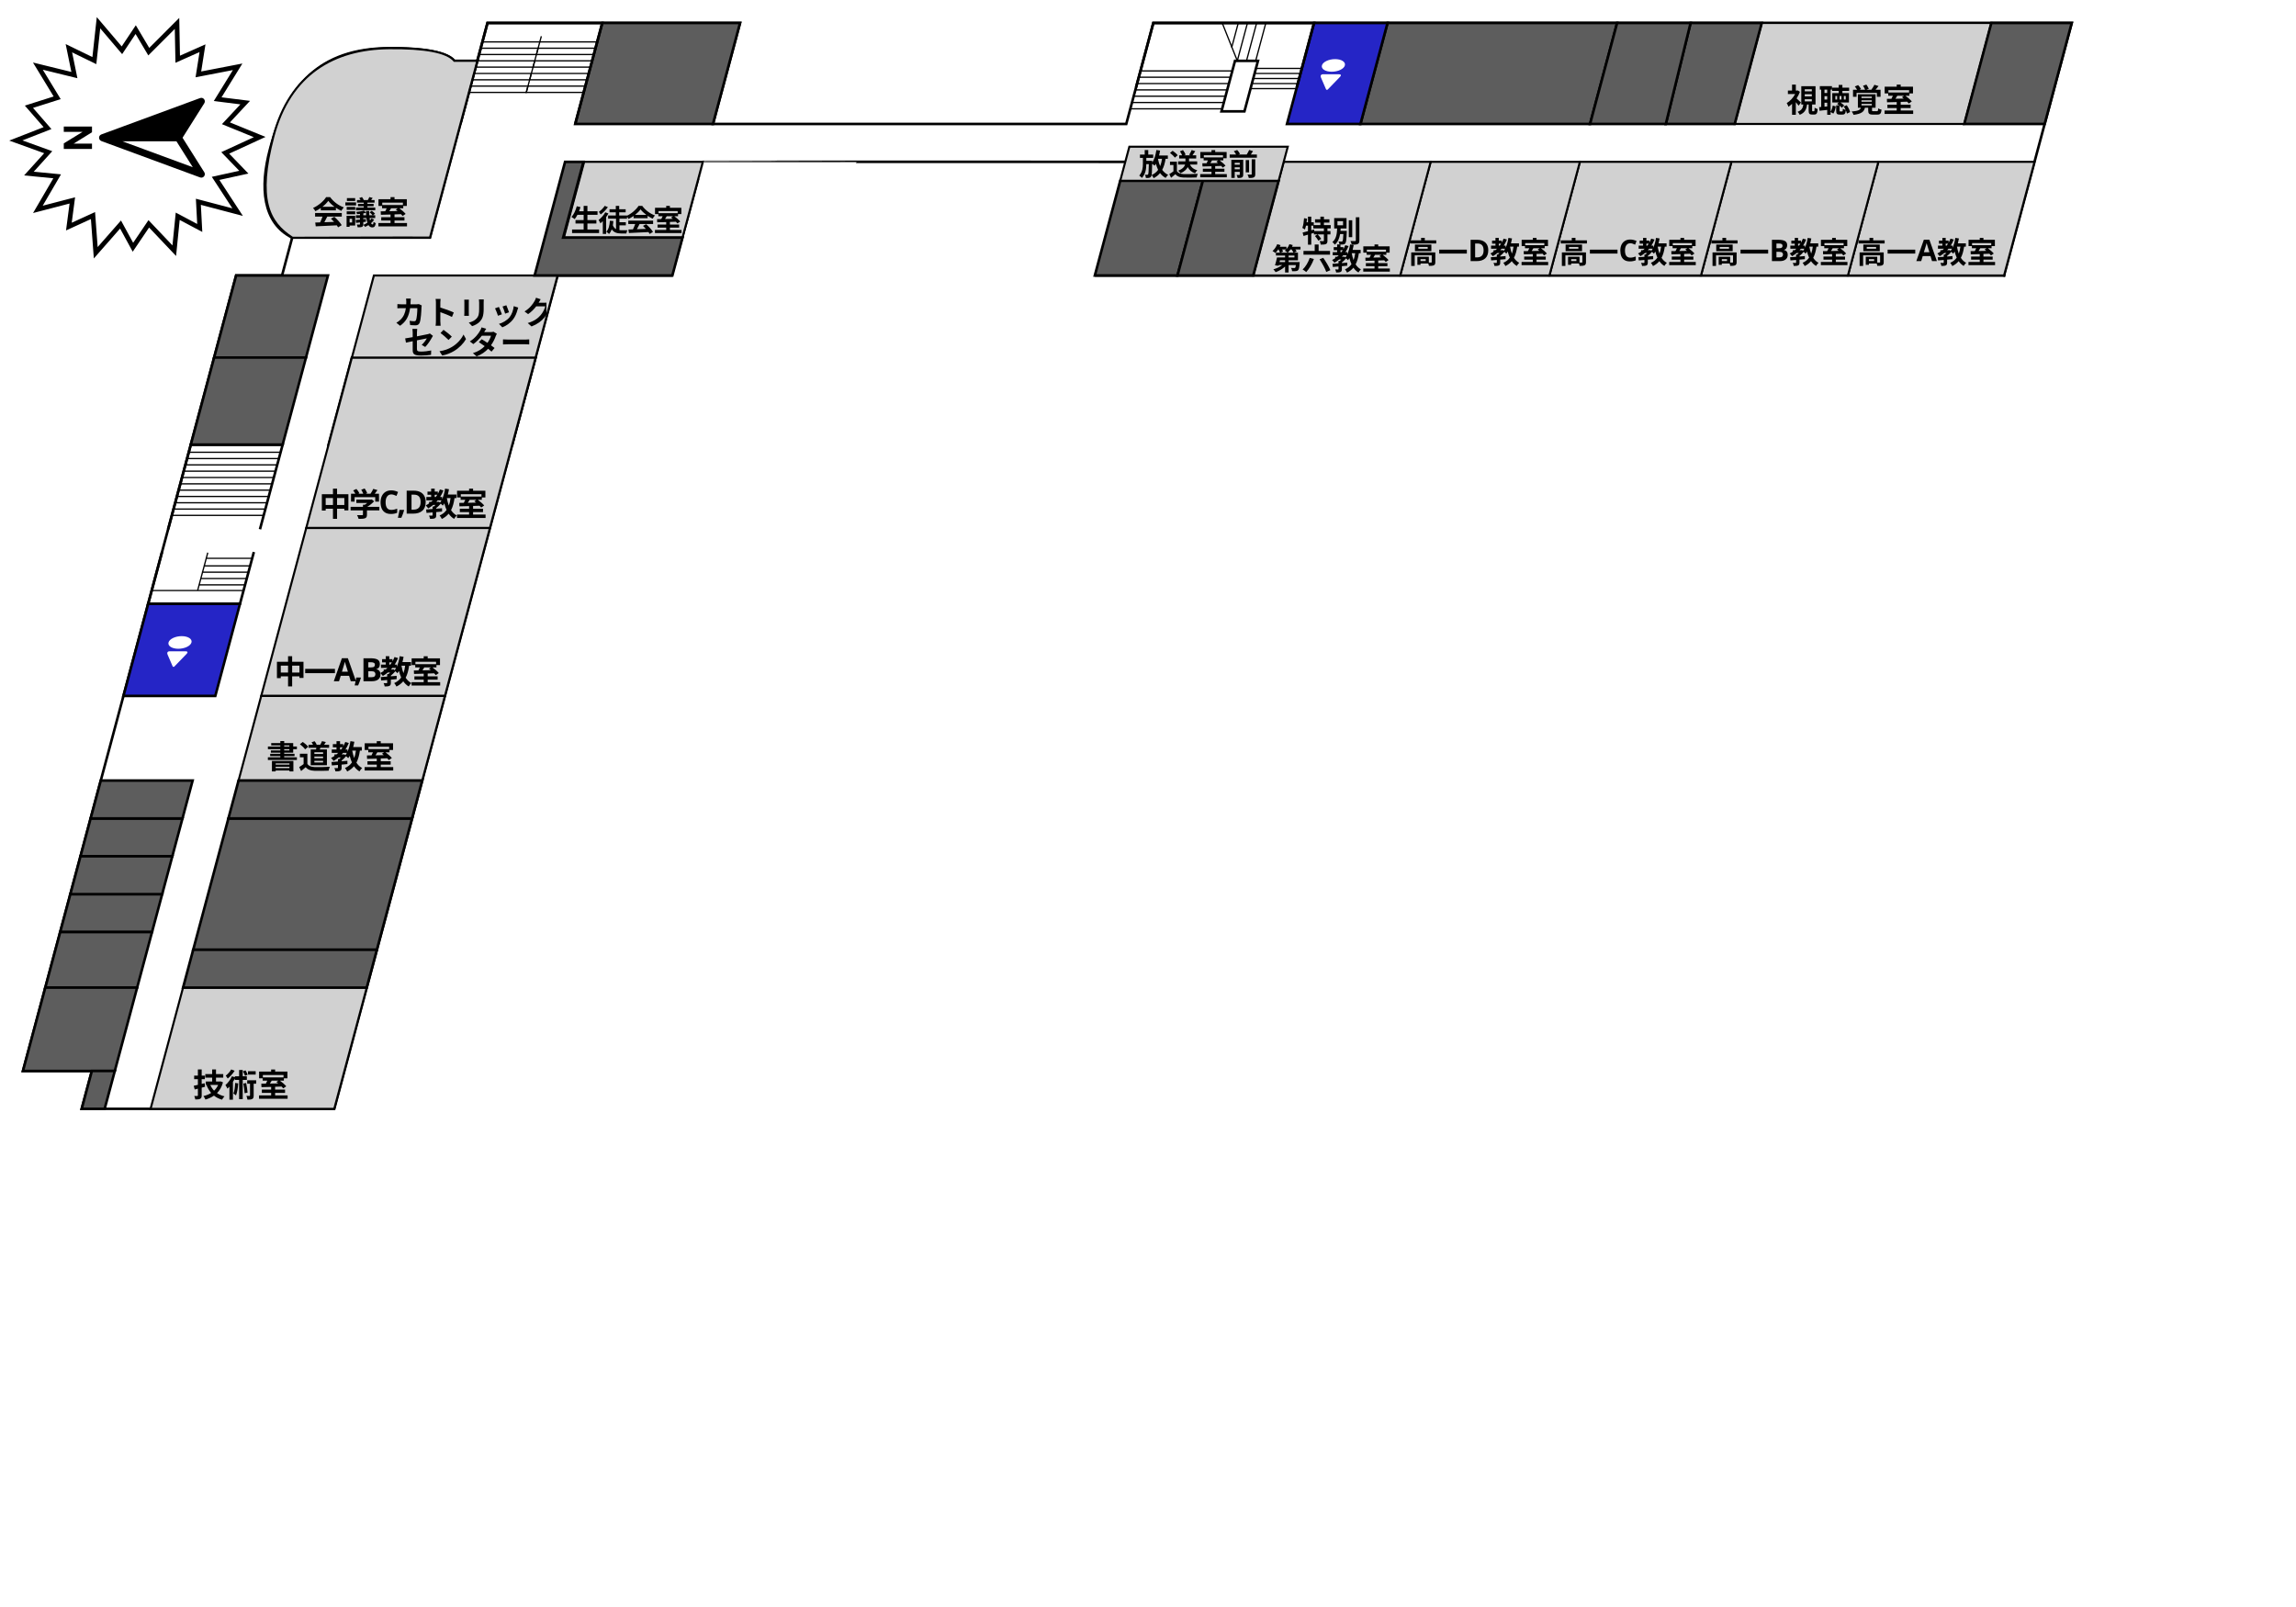
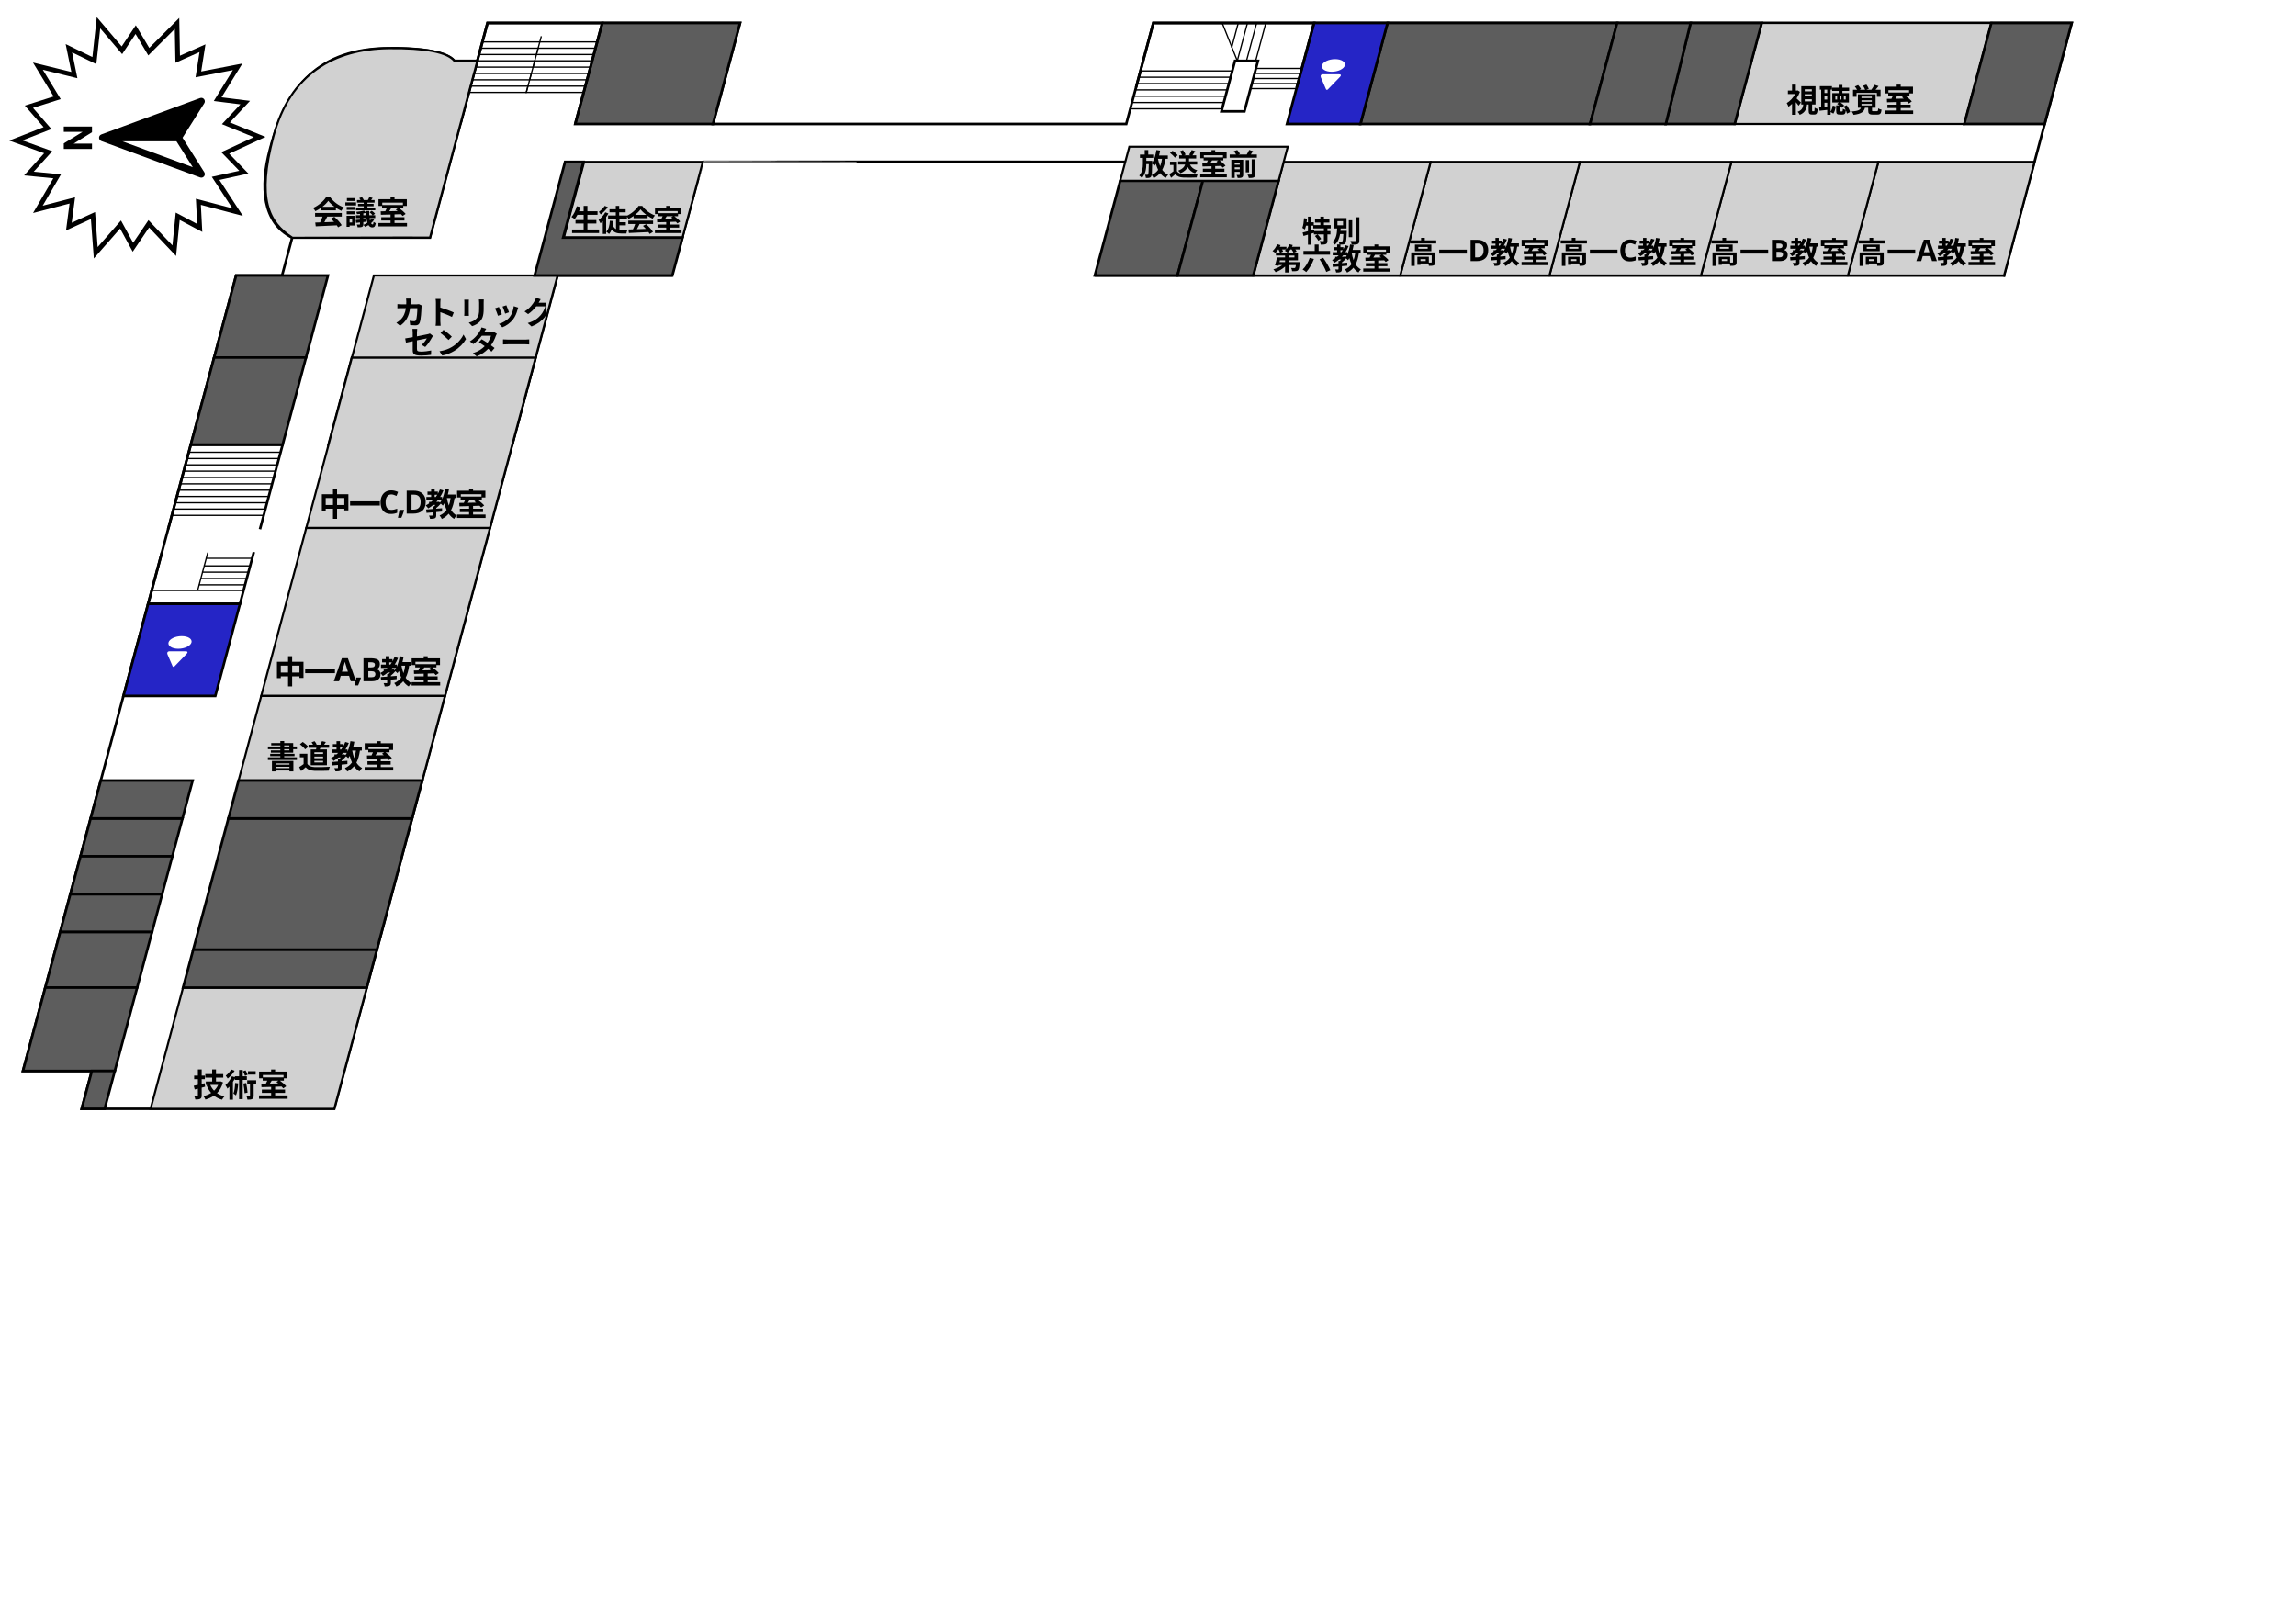
<svg xmlns="http://www.w3.org/2000/svg" style="isolation:isolate" viewBox="0 0 1000 700" width="1000pt" height="700pt">
  <defs>
    <clipPath id="_clipPath_glbvPLCLuyyaS8K8KlhjWAKPVw5LXXFF">
      <rect width="1000" height="700" />
    </clipPath>
  </defs>
  <g clip-path="url(#_clipPath_glbvPLCLuyyaS8K8KlhjWAKPVw5LXXFF)">
    <g style="isolation:isolate" id="レイヤー 49">
      <path d=" M 872.844 120 L 902.319 10 L 502.319 10 L 490.529 54 L 310.529 54 L 322.319 10 L 212.319 10 L 207.898 26.5 L 197.898 26.5" id="パス" fill="none" vector-effect="non-scaling-stroke" stroke-width="1.483" stroke="rgb(0,0,0)" stroke-linejoin="miter" stroke-linecap="square" stroke-miterlimit="3" />
      <path d=" M 197.898 26.5 C 194.15 21.825 179.302 20.794 169.371 21 C 139.085 21.137 124.822 37.337 117.582 65 C 113.179 81.431 114.318 97.083 127.266 103.5 L 122.844 120 L 102.844 120 L 10 466.5 L 40 466.5 L 35.579 483 L 145.579 483 L 242.844 120 C 254.22 120 270.845 120 292.719 120 C 292.767 119.94 306.096 70.371 306.108 70.5 C 306.129 70.423 422.19 70.5 490.108 70.5 C 490.13 70.506 476.833 119.998 476.844 120 Q 620.165 120 872.844 120" id="パス" fill="none" vector-effect="non-scaling-stroke" stroke-width="1.483" stroke="rgb(0,0,0)" stroke-linejoin="miter" stroke-linecap="square" stroke-miterlimit="3" />
      <path d=" M 127.266 103.5 L 187.266 103.5 L 207.898 26.5" id="パス" fill="none" vector-effect="non-scaling-stroke" stroke-width="1.483" stroke="rgb(0,0,0)" stroke-linejoin="miter" stroke-linecap="square" stroke-miterlimit="3" />
      <path d=" M 872.844 120 L 804.844 120 L 818.108 70.5 L 886.108 70.5 L 872.844 120 Z " id="maps_H1A" fill="rgb(209,209,209)" vector-effect="non-scaling-stroke" stroke-width="1.187" stroke="rgb(0,0,0)" stroke-linejoin="miter" stroke-linecap="square" stroke-miterlimit="3" />
      <path d=" M 804.844 120 L 740.844 120 L 754.108 70.5 L 818.108 70.5 L 804.844 120 Z " id="maps_H1B" fill="rgb(209,209,209)" vector-effect="non-scaling-stroke" stroke-width="1.187" stroke="rgb(0,0,0)" stroke-linejoin="miter" stroke-linecap="square" stroke-miterlimit="3" />
      <path d=" M 740.844 120 L 674.844 120 L 688.108 70.5 L 754.108 70.5 L 740.844 120 Z " id="maps_H1C" fill="rgb(209,209,209)" vector-effect="non-scaling-stroke" stroke-width="1.187" stroke="rgb(0,0,0)" stroke-linejoin="miter" stroke-linecap="square" stroke-miterlimit="3" />
      <path d=" M 674.844 120 L 609.844 120 L 623.108 70.5 L 688.108 70.5 L 674.844 120 Z " id="maps_H1D" fill="rgb(209,209,209)" vector-effect="non-scaling-stroke" stroke-width="1.187" stroke="rgb(0,0,0)" stroke-linejoin="miter" stroke-linecap="square" stroke-miterlimit="3" />
      <path d=" M 609.844 120 L 545.844 120 L 559.108 70.5 L 623.108 70.5 L 609.844 120 Z " id="maps_H1E" fill="rgb(209,209,209)" vector-effect="non-scaling-stroke" stroke-width="1.187" stroke="rgb(0,0,0)" stroke-linejoin="miter" stroke-linecap="square" stroke-miterlimit="3" />
      <path d=" M 153.265 155.75 L 143.097 193.7 L 223.097 193.7 L 233.265 155.75 L 153.265 155.75 Z " id="maps_M1E" fill="rgb(139,139,139)" vector-effect="non-scaling-stroke" stroke-width="1.483" stroke="rgb(0,0,0)" stroke-linejoin="miter" stroke-linecap="square" stroke-miterlimit="3" />
      <path d=" M 233.265 155.75 L 213.37 230 L 133.37 230 L 153.265 155.75 L 233.265 155.75 Z " id="maps_M1D" fill="rgb(209,209,209)" vector-effect="non-scaling-stroke" stroke-width="1.187" stroke="rgb(0,0,0)" stroke-linejoin="miter" stroke-linecap="square" stroke-miterlimit="3" />
      <path d=" M 213.37 230 L 193.77 303.15 L 113.77 303.15 L 133.37 230 L 213.37 230 Z " id="maps_M1B" fill="rgb(209,209,209)" vector-effect="non-scaling-stroke" stroke-width="1.187" stroke="rgb(0,0,0)" stroke-linejoin="miter" stroke-linecap="square" stroke-miterlimit="3" />
      <path d=" M 193.77 303.15 L 183.896 340 L 103.896 340 L 113.77 303.15 L 193.77 303.15 Z " id="maps_M1A" fill="rgb(209,209,209)" vector-effect="non-scaling-stroke" stroke-width="1.187" stroke="rgb(0,0,0)" stroke-linejoin="miter" stroke-linecap="square" stroke-miterlimit="3" />
      <path d=" M 159.727 430.2 L 145.579 483 L 65.579 483 L 79.727 430.2 L 159.727 430.2 Z " id="maps_TechRoom" fill="rgb(209,209,209)" vector-effect="non-scaling-stroke" stroke-width="1.187" stroke="rgb(0,0,0)" stroke-linejoin="miter" stroke-linecap="square" stroke-miterlimit="3" />
      <path d=" M 242.844 120 L 175.344 120 L 162.844 120 L 153.265 155.75 L 233.265 155.75 L 242.844 120 Z " id="maps_catho" fill="rgb(209,209,209)" vector-effect="non-scaling-stroke" stroke-width="1.187" stroke="rgb(0,0,0)" stroke-linejoin="miter" stroke-linecap="square" stroke-miterlimit="3" />
      <path d=" M 855.529 54 L 755.529 54 L 767.319 10 L 867.319 10 L 855.529 54 Z " id="maps_AVRoom" fill="rgb(209,209,209)" vector-effect="non-scaling-stroke" stroke-width="1.187" stroke="rgb(0,0,0)" stroke-linejoin="miter" stroke-linecap="square" stroke-miterlimit="3" />
      <path d=" M 179.474 356.5 L 164.148 413.7 L 84.148 413.7 L 99.474 356.5 L 179.474 356.5 Z " id="maps_ArtRoom" fill="rgb(93,93,93)" vector-effect="non-scaling-stroke" stroke-width="1.483" stroke="rgb(0,0,0)" stroke-linejoin="miter" stroke-linecap="square" stroke-miterlimit="3" />
      <path d=" M 521.134 89.063 L 518.371 99.375 L 512.844 120 L 476.844 120 L 487.897 78.75 L 523.897 78.75 L 521.134 89.063 Z " id="Broadcasting_Room" fill="rgb(93,93,93)" vector-effect="non-scaling-stroke" stroke-width="1.483" stroke="rgb(0,0,0)" stroke-linejoin="miter" stroke-linecap="square" stroke-miterlimit="3" />
      <path d=" M 545.844 120 L 512.844 120 L 523.897 78.75 L 556.897 78.75 L 545.844 120 Z " id="Labo_English" fill="rgb(93,93,93)" vector-effect="non-scaling-stroke" stroke-width="1.483" stroke="rgb(0,0,0)" stroke-linejoin="miter" stroke-linecap="square" stroke-miterlimit="3" />
      <path d=" M 75.053 373 L 79.474 356.5 L 39.474 356.5 L 35.053 373 L 75.053 373 Z " id="パス" fill="rgb(93,93,93)" vector-effect="non-scaling-stroke" stroke-width="1.483" stroke="rgb(0,0,0)" stroke-linejoin="miter" stroke-linecap="square" stroke-miterlimit="3" />
      <path d=" M 66.211 406 L 70.632 389.5 L 30.632 389.5 L 26.211 406 L 66.211 406 Z " id="パス" fill="rgb(93,93,93)" vector-effect="non-scaling-stroke" stroke-width="1.483" stroke="rgb(0,0,0)" stroke-linejoin="miter" stroke-linecap="square" stroke-miterlimit="3" />
      <path d=" M 70.632 389.5 L 75.053 373 L 35.053 373 L 30.632 389.5 L 70.632 389.5 Z " id="パス" fill="rgb(93,93,93)" vector-effect="non-scaling-stroke" stroke-width="1.483" stroke="rgb(0,0,0)" stroke-linejoin="miter" stroke-linecap="square" stroke-miterlimit="3" />
      <path d=" M 59.727 430.2 L 66.211 406 L 26.211 406 L 19.727 430.2 L 59.727 430.2 Z " id="パス" fill="rgb(93,93,93)" vector-effect="non-scaling-stroke" stroke-width="1.483" stroke="rgb(0,0,0)" stroke-linejoin="miter" stroke-linecap="square" stroke-miterlimit="3" />
      <path d=" M 50 466.5 L 59.727 430.2 L 19.727 430.2 L 10 466.5 L 50 466.5 Z " id="パス" fill="rgb(93,93,93)" vector-effect="non-scaling-stroke" stroke-width="1.483" stroke="rgb(0,0,0)" stroke-linejoin="miter" stroke-linecap="square" stroke-miterlimit="3" />
      <path d=" M 79.474 356.5 L 83.896 340 L 43.896 340 L 39.474 356.5 L 79.474 356.5 Z " id="パス" fill="rgb(93,93,93)" vector-effect="non-scaling-stroke" stroke-width="1.483" stroke="rgb(0,0,0)" stroke-linejoin="miter" stroke-linecap="square" stroke-miterlimit="3" />
      <path d=" M 142.844 120 L 133.265 155.75 L 93.265 155.75 L 102.844 120 L 142.844 120 Z " id="パス" fill="rgb(93,93,93)" vector-effect="non-scaling-stroke" stroke-width="1.483" stroke="rgb(0,0,0)" stroke-linejoin="miter" stroke-linecap="square" stroke-miterlimit="3" />
      <path d=" M 133.265 155.75 L 123.097 193.7 L 83.097 193.7 L 93.265 155.75 L 133.265 155.75 Z " id="Counseling_Room" fill="rgb(93,93,93)" vector-effect="non-scaling-stroke" stroke-width="1.483" stroke="rgb(0,0,0)" stroke-linejoin="miter" stroke-linecap="square" stroke-miterlimit="3" />
      <path d=" M 306.108 70.5 L 254.421 70.5 L 245.579 103.5 L 297.266 103.5 L 306.108 70.5 Z " id="maps_info" fill="rgb(209,209,209)" vector-effect="non-scaling-stroke" stroke-width="1.187" stroke="rgb(0,0,0)" stroke-linejoin="miter" stroke-linecap="square" stroke-miterlimit="3" />
      <path d=" M 890.529 54 L 902.319 10 L 867.319 10 L 855.529 54 L 890.529 54 Z " id="StairE" fill="rgb(93,93,93)" vector-effect="non-scaling-stroke" stroke-width="1.483" stroke="rgb(0,0,0)" stroke-linejoin="miter" stroke-linecap="square" stroke-miterlimit="3" />
      <path d=" M 725.529 54 L 736.319 10 L 767.319 10 L 755.529 54 L 725.529 54 Z " id="Audiovisual_Preparation_Room" fill="rgb(93,93,93)" vector-effect="non-scaling-stroke" stroke-width="1.483" stroke="rgb(0,0,0)" stroke-linejoin="miter" stroke-linecap="square" stroke-miterlimit="3" />
      <path d=" M 254.108 70.5 L 246.108 70.5 L 232.844 120 L 292.844 120 L 297.266 103.5 L 245.266 103.5 L 254.108 70.5 Z " id="Student_Guidance_Office" fill="rgb(93,93,93)" vector-effect="non-scaling-stroke" stroke-width="1.483" stroke="rgb(0,0,0)" stroke-linejoin="miter" stroke-linecap="square" stroke-miterlimit="3" />
      <path d=" M 164.148 413.7 L 159.727 430.2 L 79.727 430.2 L 84.148 413.7 L 164.148 413.7 Z " id="パス" fill="rgb(93,93,93)" vector-effect="non-scaling-stroke" stroke-width="1.483" stroke="rgb(0,0,0)" stroke-linejoin="miter" stroke-linecap="square" stroke-miterlimit="3" />
      <path d=" M 183.896 340 L 179.474 356.5 L 99.474 356.5 L 103.896 340 L 183.896 340 Z " id="パス" fill="rgb(93,93,93)" vector-effect="non-scaling-stroke" stroke-width="1.483" stroke="rgb(0,0,0)" stroke-linejoin="miter" stroke-linecap="square" stroke-miterlimit="3" />
      <path d=" M 50 466.5 L 45.579 483 L 35.579 483 L 40 466.5 L 50 466.5 Z " id="パス" fill="rgb(93,93,93)" vector-effect="non-scaling-stroke" stroke-width="1.483" stroke="rgb(0,0,0)" stroke-linejoin="miter" stroke-linecap="square" stroke-miterlimit="3" />
      <path d=" M 692.529 54 L 592.529 54 L 604.319 10 L 704.319 10 L 692.529 54 Z " id="PC_Room" fill="rgb(93,93,93)" vector-effect="non-scaling-stroke" stroke-width="1.483" stroke="rgb(0,0,0)" stroke-linejoin="miter" stroke-linecap="square" stroke-miterlimit="3" />
      <path d=" M 725.529 54 L 692.529 54 L 704.319 10 L 736.319 10 L 725.529 54 Z " id="H1_StaffRoom" fill="rgb(93,93,93)" vector-effect="non-scaling-stroke" stroke-width="1.483" stroke="rgb(0,0,0)" stroke-linejoin="miter" stroke-linecap="square" stroke-miterlimit="3" />
      <path d=" M 310.529 54 L 250.529 54 L 262.319 10 L 322.319 10 L 310.529 54 Z " id="Interview_Room" fill="rgb(93,93,93)" vector-effect="non-scaling-stroke" stroke-width="1.483" stroke="rgb(0,0,0)" stroke-linejoin="miter" stroke-linecap="square" stroke-miterlimit="3" />
      <path d=" M 212.319 10 L 262.319 10 L 250.529 54 L 262.319 10 L 212.319 10 L 200.529 54 L 212.319 10 Z " fill-rule="evenodd" id="StairC" fill="none" vector-effect="non-scaling-stroke" stroke-width="1.483" stroke="rgb(0,0,0)" stroke-linejoin="miter" stroke-linecap="square" stroke-miterlimit="3" />
      <path d=" M 556.897 78.75 L 487.897 78.75 L 491.876 63.9 L 560.876 63.9 L 556.897 78.75 Z " id="maps_sp1" fill="rgb(209,209,209)" vector-effect="non-scaling-stroke" stroke-width="1.187" stroke="rgb(0,0,0)" stroke-linejoin="miter" stroke-linecap="square" stroke-miterlimit="3" />
      <path d=" M 93.77 303.15 L 53.77 303.15 L 64.528 263 L 104.528 263 L 93.77 303.15 Z " id="パス" fill="rgb(37,37,198)" vector-effect="non-scaling-stroke" stroke-width="1.483" stroke="rgb(0,0,0)" stroke-linejoin="miter" stroke-linecap="square" stroke-miterlimit="3" />
      <path d=" M 560.529 54 L 572.319 10 L 604.319 10 L 592.529 54 L 560.529 54 Z " id="Toilet" fill="rgb(37,37,198)" vector-effect="non-scaling-stroke" stroke-width="1.483" stroke="rgb(0,0,0)" stroke-linejoin="miter" stroke-linecap="square" stroke-miterlimit="3" />
      <path d=" M 187.266 103.5 L 207.898 26.5 L 197.898 26.5 Q 193.157 20.751 169.371 21 C 145.586 21.249 126.292 32.086 119.055 59.5 C 111.819 86.914 117.034 96.9 127.266 103.5 C 127.484 103.641 184.552 103.362 187.266 103.5 Z " id="maps_juken" fill="rgb(209,209,209)" vector-effect="non-scaling-stroke" stroke-width="1.187" stroke="rgb(0,0,0)" stroke-linejoin="miter" stroke-linecap="square" stroke-miterlimit="3" />
      <path d=" M 113.37 230 L 123.097 193.7 L 83.097 193.7 L 73.37 230" id="パス" fill="none" vector-effect="non-scaling-stroke" stroke-width="1.483" stroke="rgb(0,0,0)" stroke-linejoin="miter" stroke-linecap="square" stroke-miterlimit="3" />
      <path d=" M 110.423 241 L 104.528 263 L 64.528 263 L 70.423 241" id="パス" fill="none" vector-effect="non-scaling-stroke" stroke-width="1.483" stroke="rgb(0,0,0)" stroke-linejoin="miter" stroke-linecap="square" stroke-miterlimit="3" />
      <path d=" M 494.95 37.5 L 502.319 10 L 572.319 10 L 564.95 37.5" id="パス" fill="none" vector-effect="non-scaling-stroke" stroke-width="1.483" stroke="rgb(0,0,0)" stroke-linejoin="miter" stroke-linecap="square" stroke-miterlimit="3" />
      <path d=" M 66.075 257.225 L 106.075 257.225 M 108.212 249.25 L 88.212 249.25 M 106.738 254.75 L 86.738 254.75 M 108.949 246.5 L 88.949 246.5 M 107.475 252 L 87.475 252 M 109.833 243.2 L 89.833 243.2 M 90.423 241 Q 87.817 250.725 86.149 256.95" fill-rule="evenodd" id="複合パス" fill="none" vector-effect="non-scaling-stroke" stroke-width="0.742" stroke="rgb(0,0,0)" stroke-linejoin="miter" stroke-linecap="square" stroke-miterlimit="3" />
      <path d=" M 122.212 197 L 82.212 197 L 81.475 199.75 L 121.475 199.75 L 120.739 202.5 L 80.739 202.5 L 80.002 205.25 L 120.002 205.25 L 119.265 208 L 79.265 208 L 78.528 210.75 L 118.528 210.75 L 117.791 213.5 L 77.791 213.5 L 77.054 216.25 L 117.054 216.25 L 116.317 219 L 76.317 219 L 75.581 221.75 L 115.581 221.75 L 114.844 224.5 L 74.844 224.5" id="パス" fill="none" vector-effect="non-scaling-stroke" stroke-width="0.742" stroke="rgb(0,0,0)" stroke-linejoin="miter" stroke-linecap="square" stroke-miterlimit="3" />
      <path d=" M 235.108 18.25 L 260.108 18.25 L 259.371 21 L 234.371 21 L 233.635 23.75 L 258.635 23.75 L 257.898 26.5 L 232.898 26.5 L 232.161 29.25 L 257.161 29.25 L 256.424 32 L 231.424 32 L 230.687 34.75 L 255.687 34.75 L 254.95 37.5 L 229.95 37.5 L 229.213 40.25 L 254.213 40.25" id="パス" fill="none" vector-effect="non-scaling-stroke" stroke-width="0.742" stroke="rgb(0,0,0)" stroke-linejoin="miter" stroke-linecap="square" stroke-miterlimit="3" />
      <path d=" M 235.698 16.05 L 229.213 40.25 L 229.213 40.25 L 204.213 40.25 L 204.95 37.5 L 229.95 37.5 L 230.687 34.75 L 205.687 34.75 L 206.424 32 L 231.424 32 L 232.161 29.25 L 207.161 29.25 L 207.898 26.5 L 232.898 26.5 L 233.635 23.75 L 208.635 23.75 L 209.371 21 L 234.371 21 L 235.108 18.25 L 210.108 18.25" id="パス" fill="none" vector-effect="non-scaling-stroke" stroke-width="0.742" stroke="rgb(0,0,0)" stroke-linejoin="miter" stroke-linecap="square" stroke-miterlimit="3" />
      <path d=" M 544.655 38.6 L 564.655 38.6 L 565.245 36.4 L 545.245 36.4 L 545.834 34.2 L 565.834 34.2 L 566.424 32 L 546.424 32 L 547.013 29.8 L 567.013 29.8" id="パス" fill="none" vector-effect="non-scaling-stroke" stroke-width="0.742" stroke="rgb(0,0,0)" stroke-linejoin="miter" stroke-linecap="square" stroke-miterlimit="3" />
      <path d=" M 532.298 47.4 L 492.298 47.4 L 493.034 44.65 L 533.034 44.65 L 533.771 41.9 L 493.771 41.9 L 494.508 39.15 L 534.508 39.15 L 535.245 36.4 L 495.245 36.4 L 495.982 33.65 L 535.982 33.65 L 536.719 30.9 L 496.719 30.9" id="パス" fill="none" vector-effect="non-scaling-stroke" stroke-width="0.742" stroke="rgb(0,0,0)" stroke-linejoin="miter" stroke-linecap="square" stroke-miterlimit="3" />
      <line x1="532.319" y1="10" x2="538.898" y2="26.5" id="パス" vector-effect="non-scaling-stroke" stroke-width="0.742" stroke="rgb(0,0,0)" stroke-linejoin="miter" stroke-linecap="square" stroke-miterlimit="3" />
      <path d=" M 546.898 26.5 L 551.319 10 L 547.319 10 L 542.898 26.5 L 538.898 26.5 L 543.319 10 L 539.319 10 L 536.519 20.45" id="パス" fill="none" vector-effect="non-scaling-stroke" stroke-width="0.742" stroke="rgb(0,0,0)" stroke-linejoin="miter" stroke-linecap="square" stroke-miterlimit="3" />
      <path d=" M 542.003 48.5 L 532.003 48.5 L 537.898 26.5 L 547.898 26.5 L 542.003 48.5 Z " id="パス" fill="none" vector-effect="non-scaling-stroke" stroke-width="1.483" stroke="rgb(0,0,0)" stroke-linejoin="miter" stroke-linecap="square" stroke-miterlimit="3" />
      <path d=" M 575.747 28.499 C 576.154 26.982 578.724 25.749 581.484 25.749 C 584.243 25.749 586.154 26.982 585.747 28.499 C 585.34 30.017 582.77 31.249 580.01 31.249 C 577.25 31.249 575.34 30.017 575.747 28.499 Z  M 577.506 38.818 L 575.303 33.711 C 574.978 32.96 575.38 32.349 576.198 32.349 L 583.232 32.349 C 584.051 32.349 584.253 32.827 583.684 33.415 L 578.315 38.966 C 578.03 39.26 577.668 39.194 577.506 38.818 Z " fill-rule="evenodd" id="複合パス" fill="rgb(255,255,255)" />
      <path d=" M 73.398 279.849 C 73.805 278.332 76.375 277.099 79.135 277.099 C 81.894 277.099 83.805 278.332 83.398 279.849 C 82.991 281.367 80.421 282.599 77.661 282.599 C 74.901 282.599 72.991 281.367 73.398 279.849 Z  M 75.157 290.168 L 72.954 285.061 C 72.629 284.31 73.031 283.699 73.849 283.699 L 80.883 283.699 C 81.702 283.699 81.904 284.177 81.335 284.765 L 75.966 290.316 C 75.681 290.61 75.319 290.544 75.157 290.168 Z " fill-rule="evenodd" id="複合パス" fill="rgb(255,255,255)" />
    </g>
    <g style="isolation:isolate" id="レイヤー 47">
      <g clip-path="url(#_clipPath_eZZ1PwSUDUUiK1w8cQEBNcc3Xho2RdQY)">
-         <text transform="matrix(1,0,0,1,138.943,224.747)" id="text_M1D" style="font-family:'Yu Gothic UI';font-weight:700;font-size:14px;font-style:normal;letter-spacing:-1;fill:#000000;stroke:none;">中学C,D教室</text>
+         <text transform="matrix(1,0,0,1,138.943,224.747)" id="text_M1D" style="font-family:'Yu Gothic UI';font-weight:700;font-size:14px;font-style:normal;letter-spacing:-1;fill:#000000;stroke:none;">中一C,D教室</text>
      </g>
      <defs>
        <clipPath id="_clipPath_eZZ1PwSUDUUiK1w8cQEBNcc3Xho2RdQY">
          <rect x="0" y="0" width="79.985" height="18.621" transform="matrix(1,0,0,1,136.008,209.64)" />
        </clipPath>
      </defs>
      <g clip-path="url(#_clipPath_f3a1FepEq0524KGLW5i695rD8aDRHO6P)">
        <text transform="matrix(1,0,0,1,84,477.747)" id="text_TechRoom" style="font-family:'Yu Gothic UI';font-weight:700;font-size:14px;font-style:normal;fill:#000000;stroke:none;">技術室</text>
      </g>
      <defs>
        <clipPath id="_clipPath_f3a1FepEq0524KGLW5i695rD8aDRHO6P">
          <rect x="0" y="0" width="79.985" height="18.621" transform="matrix(1,0,0,1,66.008,462.64)" />
        </clipPath>
      </defs>
      <g clip-path="url(#_clipPath_V7TL8uINM3aYSEUC48aDfH3cykSllQaL)">
        <text transform="matrix(1,0,0,1,808.636,114.668)" id="text_H1A" style="font-family:'Yu Gothic UI';font-weight:700;font-size:13px;font-style:normal;fill:#000000;stroke:none;">高一A教室</text>
      </g>
      <defs>
        <clipPath id="_clipPath_V7TL8uINM3aYSEUC48aDfH3cykSllQaL">
          <rect x="0" y="0" width="69" height="17.291" transform="matrix(1,0,0,1,805.5,100.64)" />
        </clipPath>
      </defs>
      <g clip-path="url(#_clipPath_O5QHLnQXBLMQGKW20mFYEoBN2npWatni)">
        <text transform="matrix(1,0,0,1,744.574,114.668)" id="text_H1B" style="font-family:'Yu Gothic UI';font-weight:700;font-size:13px;font-style:normal;fill:#000000;stroke:none;">高一B教室</text>
      </g>
      <defs>
        <clipPath id="_clipPath_O5QHLnQXBLMQGKW20mFYEoBN2npWatni">
          <rect x="0" y="0" width="69" height="17.291" transform="matrix(1,0,0,1,741,100.64)" />
        </clipPath>
      </defs>
      <g clip-path="url(#_clipPath_C63FxzhNnG9cvVcgQJml7DupXQptPdIl)">
        <text transform="matrix(1,0,0,1,778,48.747)" id="テキスト" style="font-family:'Yu Gothic UI';font-weight:700;font-size:14px;font-style:normal;fill:#000000;stroke:none;">視聴覚室</text>
      </g>
      <defs>
        <clipPath id="_clipPath_C63FxzhNnG9cvVcgQJml7DupXQptPdIl">
          <rect x="0" y="0" width="101" height="18.621" transform="matrix(1,0,0,1,756.5,33.64)" />
        </clipPath>
      </defs>
      <g clip-path="url(#_clipPath_E155Svwfpk6XZLPnBij1P7oi1Gk0N6XG)">
        <text transform="matrix(1,0,0,1,678.963,114.668)" id="text_H1C" style="font-family:'Yu Gothic UI';font-weight:700;font-size:13px;font-style:normal;fill:#000000;stroke:none;">高一C教室</text>
      </g>
      <defs>
        <clipPath id="_clipPath_E155Svwfpk6XZLPnBij1P7oi1Gk0N6XG">
          <rect x="0" y="0" width="69" height="17.291" transform="matrix(1,0,0,1,675.5,100.64)" />
        </clipPath>
      </defs>
      <g clip-path="url(#_clipPath_8ZDs0YR97z65O3WBjrPQudhCc3YJynZB)">
        <text transform="matrix(1,0,0,1,171.471,141.279)" id="text_catho" style="font-family:'Yu Gothic UI';font-weight:700;font-size:14px;font-style:normal;fill:#000000;stroke:none;">カトリック</text>
        <text transform="matrix(1,0,0,1,175.795,154.314)" id="text_catho" style="font-family:'Yu Gothic UI';font-weight:700;font-size:14px;font-style:normal;fill:#000000;stroke:none;">センター</text>
      </g>
      <defs>
        <clipPath id="_clipPath_8ZDs0YR97z65O3WBjrPQudhCc3YJynZB">
          <rect x="0" y="0" width="79.985" height="31.656" transform="matrix(1,0,0,1,158.008,126.172)" />
        </clipPath>
      </defs>
      <g clip-path="url(#_clipPath_71pPgrP8tvXxrZNQ8HJUZmSHZCRApjxn)">
        <text transform="matrix(1,0,0,1,613.338,114.668)" id="text_H1D" style="font-family:'Yu Gothic UI';font-weight:700;font-size:13px;font-style:normal;fill:#000000;stroke:none;">高一D教室</text>
      </g>
      <defs>
        <clipPath id="_clipPath_71pPgrP8tvXxrZNQ8HJUZmSHZCRApjxn">
          <rect x="0" y="0" width="69" height="17.291" transform="matrix(1,0,0,1,610.5,100.64)" />
        </clipPath>
      </defs>
      <g clip-path="url(#_clipPath_54ncgyPqazYHOwuWxY6bZAhdyKNkU1I1)">
        <text transform="matrix(1,0,0,1,567,105.416)" id="text_H1E" style="font-family:'Yu Gothic UI';font-weight:700;font-size:13px;font-style:normal;fill:#000000;stroke:none;">特別</text>
        <text transform="matrix(1,0,0,1,554,117.52)" id="text_H1E" style="font-family:'Yu Gothic UI';font-weight:700;font-size:13px;font-style:normal;fill:#000000;stroke:none;">第六教室</text>
      </g>
      <defs>
        <clipPath id="_clipPath_54ncgyPqazYHOwuWxY6bZAhdyKNkU1I1">
          <rect x="0" y="0" width="69" height="29.395" transform="matrix(1,0,0,1,546.5,91.388)" />
        </clipPath>
      </defs>
      <g clip-path="url(#_clipPath_nUeyvX8axiXdoQfa7oIwgOxTVSZP2kaU)">
        <text transform="matrix(1,0,0,1,496,76.408)" id="text_sp1" style="font-family:'Yu Gothic UI';font-weight:700;font-size:13px;font-style:normal;fill:#000000;stroke:none;">放送室前</text>
      </g>
      <defs>
        <clipPath id="_clipPath_nUeyvX8axiXdoQfa7oIwgOxTVSZP2kaU">
          <rect x="0" y="0" width="69" height="17.291" transform="matrix(1,0,0,1,488.5,62.38)" />
        </clipPath>
      </defs>
      <g clip-path="url(#_clipPath_mlbe2k0CckBPWxOysiUgW2AJo7AQiuvR)">
        <text transform="matrix(1,0,0,1,248.5,100.718)" id="text_info" style="font-family:'Yu Gothic UI';font-weight:700;font-size:13px;font-style:normal;letter-spacing:-1;fill:#000000;stroke:none;">生徒会室</text>
      </g>
      <defs>
        <clipPath id="_clipPath_mlbe2k0CckBPWxOysiUgW2AJo7AQiuvR">
          <rect x="0" y="0" width="60.998" height="17.291" transform="matrix(1,0,0,1,243.501,86.689)" />
        </clipPath>
      </defs>
      <g clip-path="url(#_clipPath_BUc9nqHpl7n7zX4Y5vSz8lwbu4ys1ZDt)">
        <text transform="matrix(1,0,0,1,136,97.747)" id="text_juken" style="font-family:'Yu Gothic UI';font-weight:700;font-size:14px;font-style:normal;fill:#000000;stroke:none;">会議室</text>
      </g>
      <defs>
        <clipPath id="_clipPath_BUc9nqHpl7n7zX4Y5vSz8lwbu4ys1ZDt">
          <rect x="0" y="0" width="59.992" height="18.621" transform="matrix(1,0,0,1,128.004,82.64)" />
        </clipPath>
      </defs>
      <g clip-path="url(#_clipPath_PGSzkS8eaSSiGHLddUql3XxZZ8CTB4GD)">
        <text transform="matrix(1,0,0,1,119.384,297.747)" id="text_M1B" style="font-family:'Yu Gothic UI';font-weight:700;font-size:14px;font-style:normal;letter-spacing:-1;fill:#000000;stroke:none;">中一A,B教室</text>
      </g>
      <defs>
        <clipPath id="_clipPath_PGSzkS8eaSSiGHLddUql3XxZZ8CTB4GD">
          <rect x="0" y="0" width="79.985" height="18.621" transform="matrix(1,0,0,1,116.008,282.64)" />
        </clipPath>
      </defs>
      <g clip-path="url(#_clipPath_JQZP7dDKwYk0KBxxnOAnSgIatj89bklj)">
        <text transform="matrix(1,0,0,1,116,334.747)" id="text_M1A" style="font-family:'Yu Gothic UI';font-weight:700;font-size:14px;font-style:normal;fill:#000000;stroke:none;">書道教室</text>
      </g>
      <defs>
        <clipPath id="_clipPath_JQZP7dDKwYk0KBxxnOAnSgIatj89bklj">
          <rect x="0" y="0" width="80" height="18.621" transform="matrix(1,0,0,1,105,319.64)" />
        </clipPath>
      </defs>
    </g>
    <g style="isolation:isolate" id="レイヤー 40">
      <path d=" M 113.1 59.7 L 98.4 53.7 L 106.8 44.7 L 94.8 43.2 L 103.5 29.1 L 86.4 32.4 L 88.2 21 L 77.4 25.8 L 77.1 10.2 L 64.8 22.5 L 59.1 12.9 L 53.1 21.9 L 42.9 9.9 L 41.1 26.4 L 30 21 L 32.4 32.7 L 16.5 28.8 L 24.9 42.6 L 12.6 46.5 L 20.7 55.8 L 6.9 61.2 L 21 66.3 L 12.6 75.6 L 24.9 76.8 L 16.5 91.2 L 31.5 87.3 L 30 98.7 L 40.5 93.9 L 41.7 110.1 L 52.5 97.8 L 57.9 107.7 L 64.8 97.5 L 75.9 109.2 L 77.4 94.2 L 87 99.3 L 86.4 87.9 L 103.5 92.4 L 93.9 77.7 L 106.2 75 L 98.1 66.6 L 113.1 59.7 Z " id="パス" fill="none" vector-effect="non-scaling-stroke" stroke-width="2.7" stroke="rgb(0,0,0)" stroke-linejoin="miter" stroke-linecap="square" stroke-miterlimit="3" />
      <path d=" M 27.78 64.874 L 40.067 64.874 L 40.067 62.57 L 32.054 62.57 L 40.067 57.616 L 40.067 55.126 L 27.78 55.126 L 27.78 57.431 L 35.984 57.431 L 27.78 62.46 L 27.78 64.874 Z  M 44.175 61.453 L 87.147 77.284 C 88.522 77.79 89.757 76.265 88.977 75.025 L 79.504 60 L 88.977 44.977 C 89.759 43.736 88.523 42.21 87.147 42.716 L 44.144 58.56 C 43.471 58.85 43.141 59.348 43.14 60.024 C 43.138 60.7 43.665 61.263 44.175 61.452 L 44.175 61.453 Z  M 53.286 61.536 L 76.841 61.536 L 83.969 72.84 L 53.286 61.536 Z " fill-rule="evenodd" id="north-arrow-n-svgrepo-com" fill="rgb(0,0,0)" />
    </g>
  </g>
</svg>
